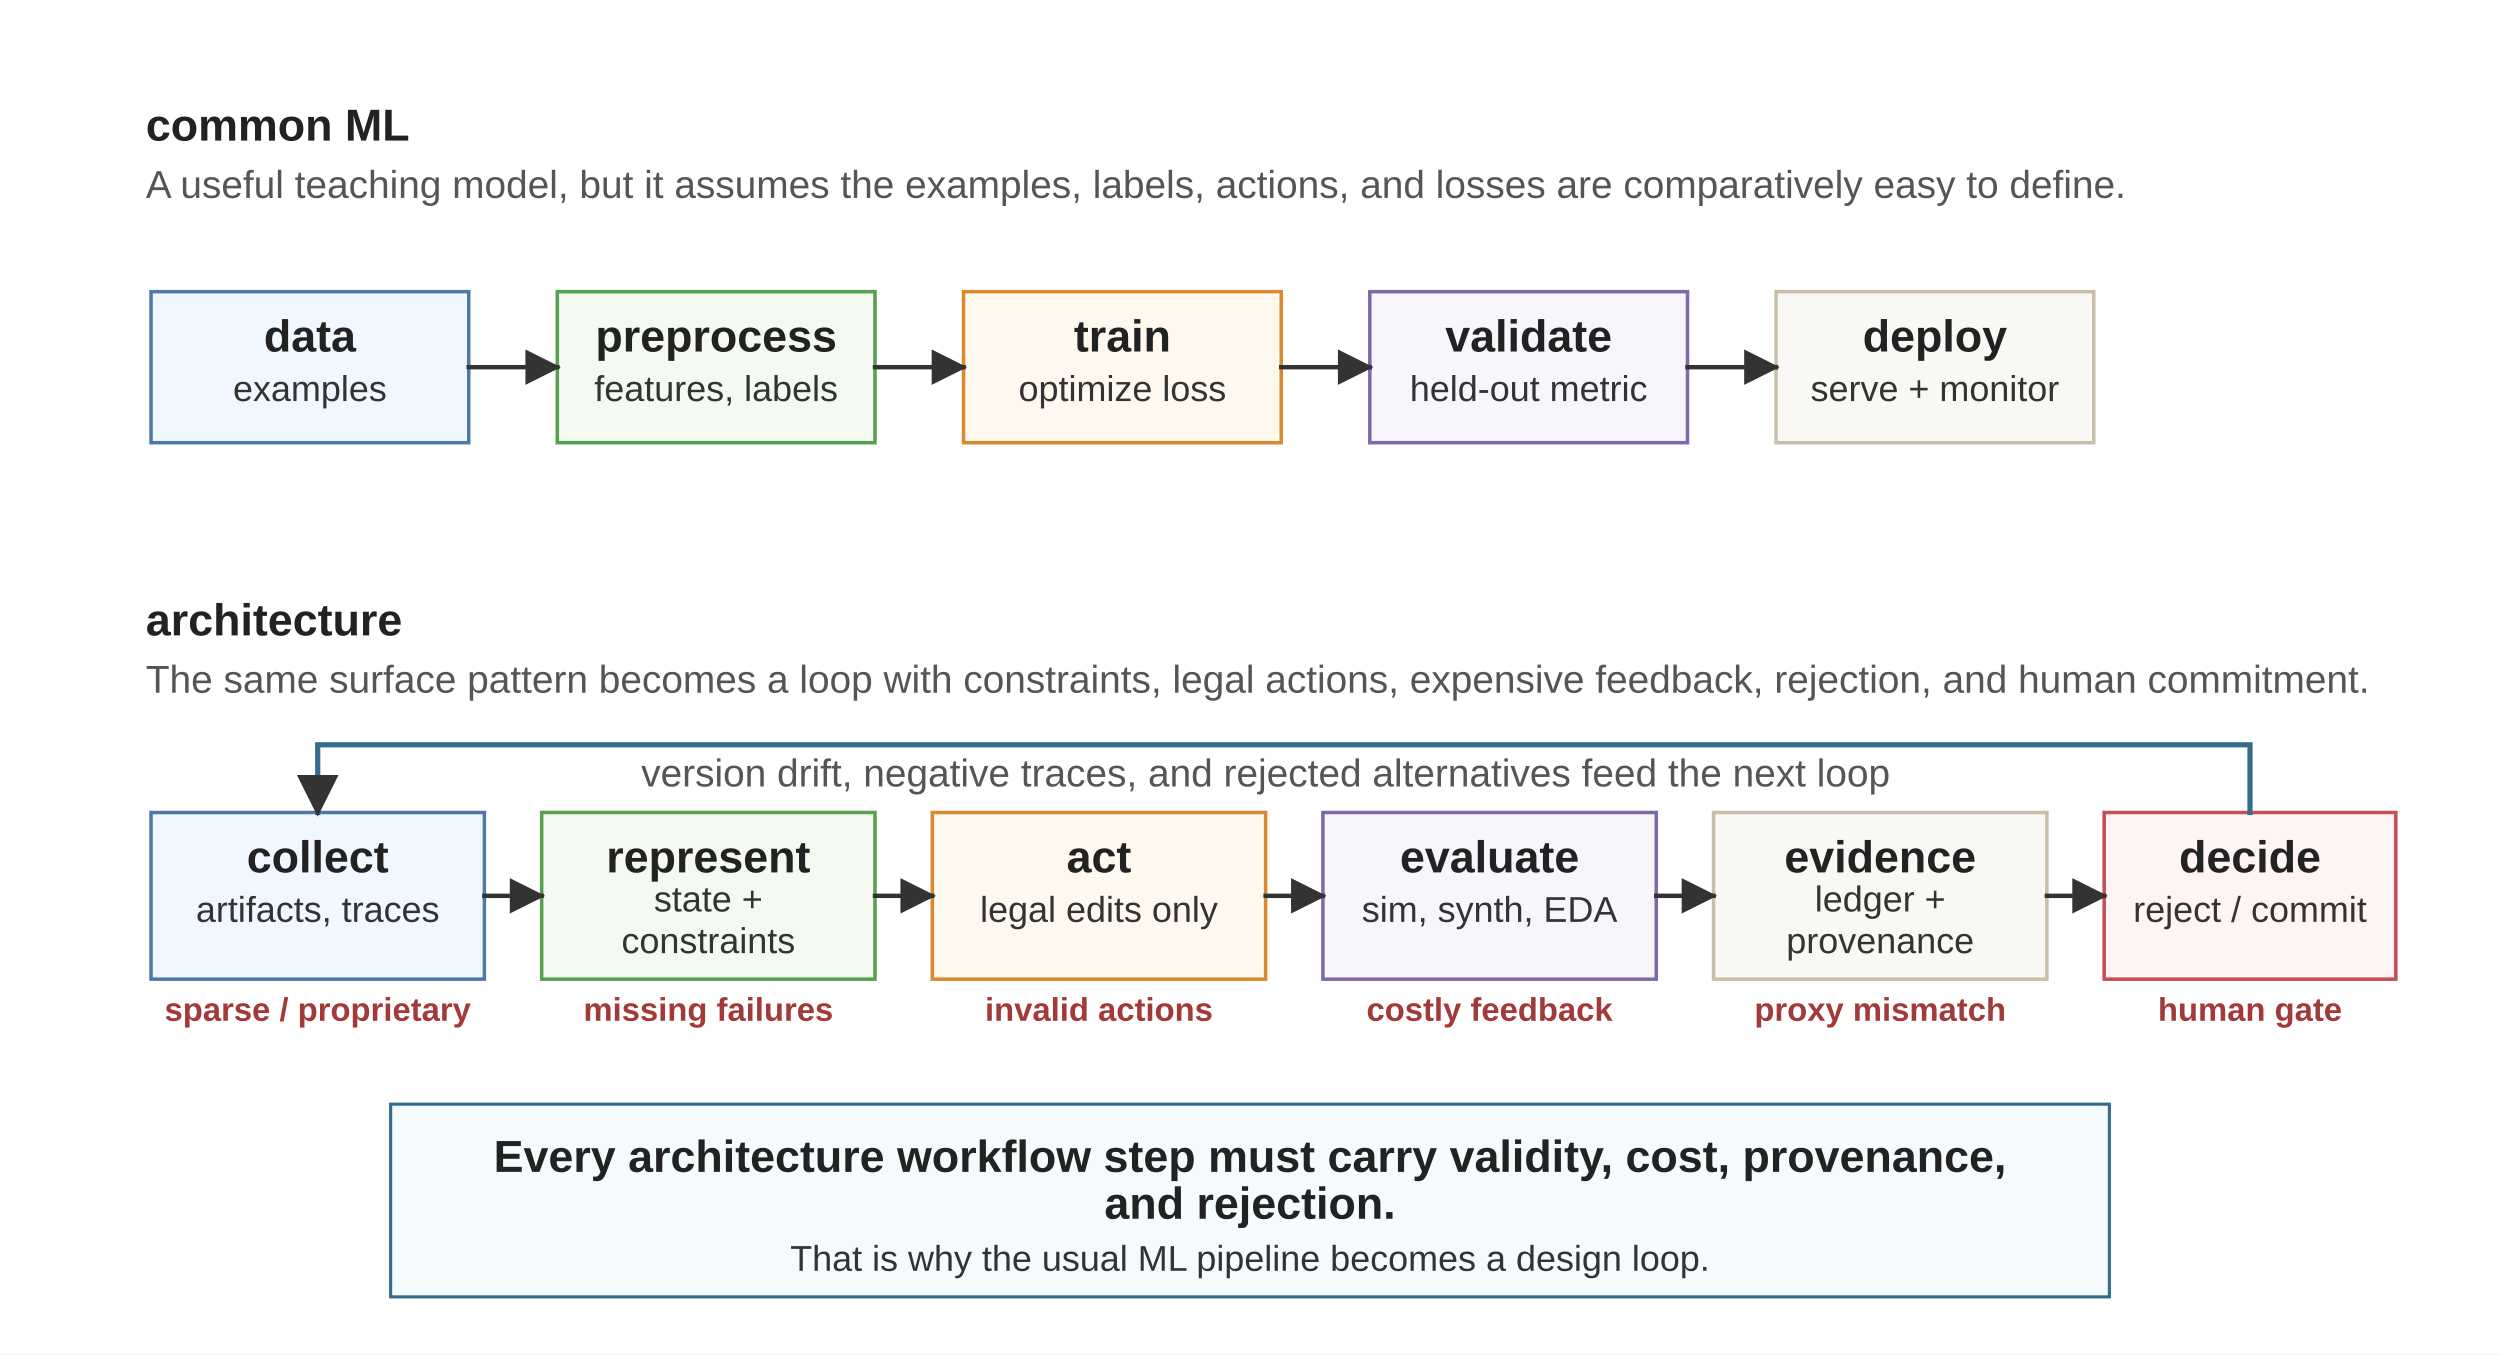
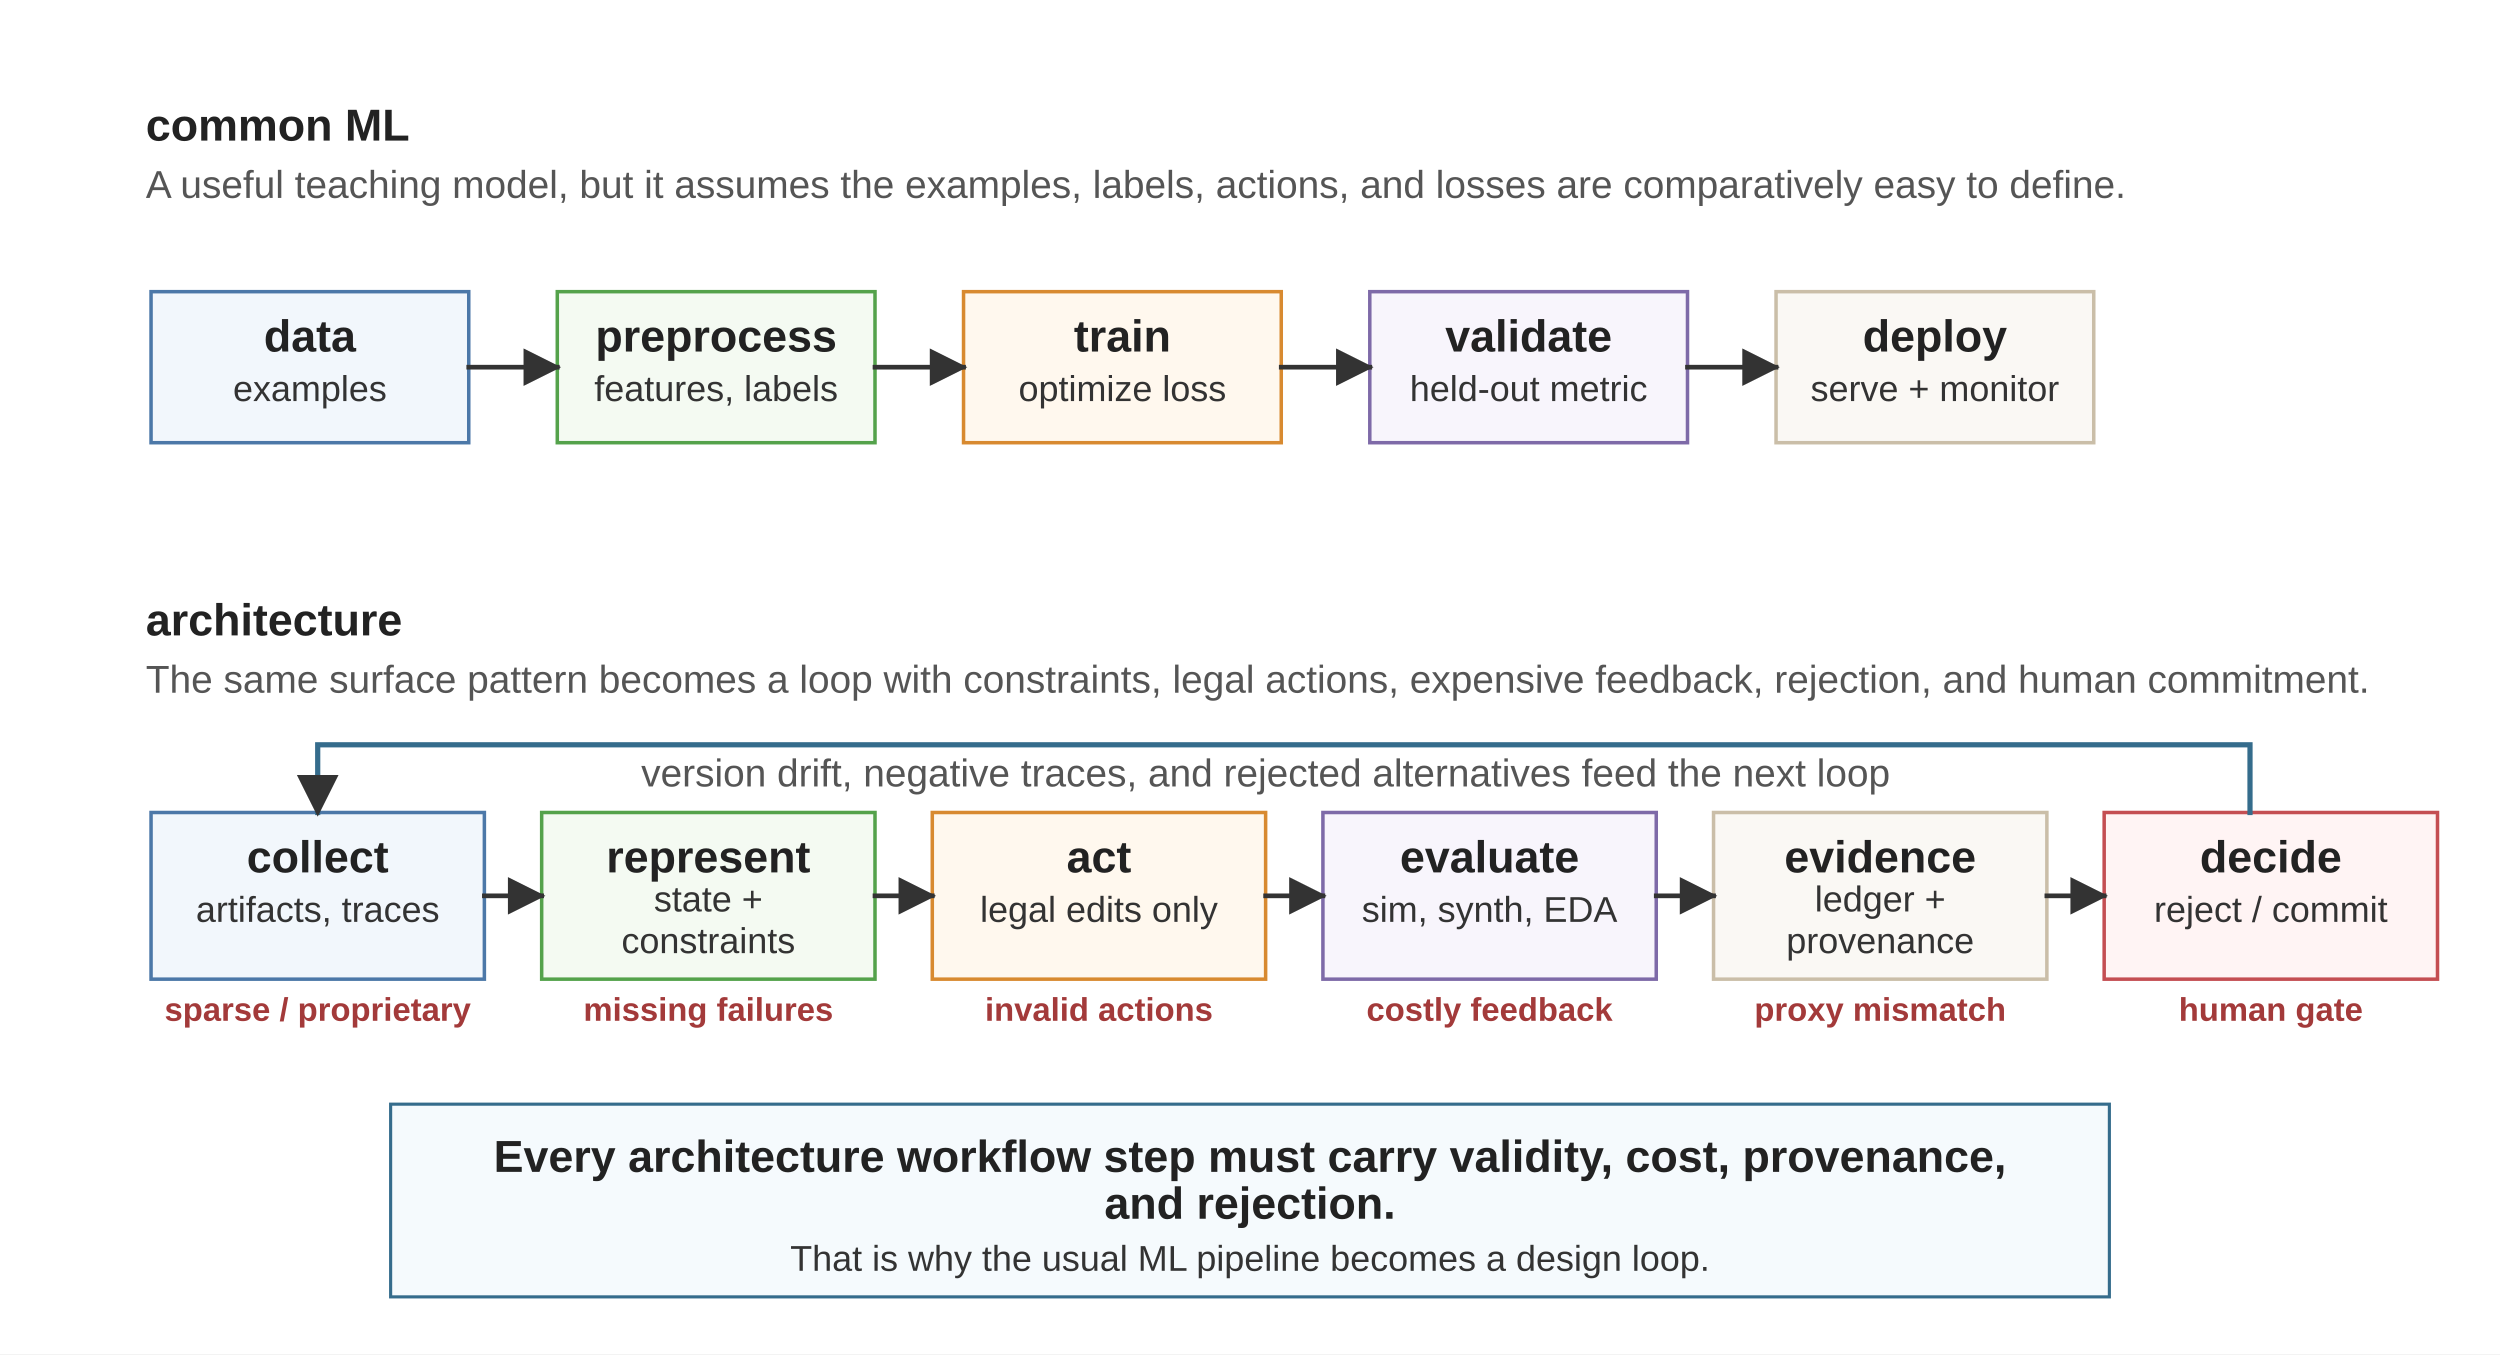
<svg xmlns="http://www.w3.org/2000/svg" viewBox="0 0 960 520" role="img">
  <defs>
-     <marker id="arrow" viewBox="0 0 10 10" refX="9" refY="5" markerWidth="8" markerHeight="8" orient="auto">
+     <marker id="arrow" viewBox="0 0 10 10" refX="9" refY="5" markerWidth="8" markerHeight="8" orient="auto-start-reverse">
      <path d="M 0 0 L 10 5 L 0 10 z" fill="#333333" />
-     </marker>
-     <marker id="arrow-red" viewBox="0 0 10 10" refX="9" refY="5" markerWidth="8" markerHeight="8" orient="auto">
-       <path d="M 0 0 L 10 5 L 0 10 z" fill="#A33A3A" />
    </marker>
    <style>
      .font { font-family: Arial, Helvetica, sans-serif; }
      .panel-label { font-size: 17.2px; font-weight: 700; fill: #222222; }
      .panel-note { font-size: 14.9px; fill: #555555; }
      .box { fill: #ffffff; stroke-width: 1.35; }
-       .blue { fill: #F0F7FF; stroke: #4E79A7; }
+       .blue { fill: #F2F7FC; stroke: #4C78A8; }
      .green { fill: #F4FAF2; stroke: #54A24B; }
      .orange { fill: #FFF8EE; stroke: #D88A30; }
      .purple { fill: #F8F5FC; stroke: #7E6AA8; }
      .red { fill: #FFF4F4; stroke: #C44E52; }
      .neutral { fill: #FAF8F4; stroke: #CABEA8; }
      .label { font-size: 17.2px; font-weight: 700; fill: #222222; }
      .body { font-size: 13.8px; fill: #333333; }
      .tag { font-size: 12.6px; font-weight: 700; fill: #A33A3A; }
-       .arrow { stroke: #333333; stroke-width: 1.7; fill: none; stroke-linecap: square; stroke-linejoin: miter; }
-       .red-arrow { stroke: #A33A3A; stroke-width: 2; fill: none; stroke-linecap: square; stroke-linejoin: miter; stroke-dasharray: 7 5; }
+       .arrow { stroke: #333333; stroke-width: 1.8; fill: none; stroke-linecap: square; stroke-linejoin: miter; }
      .loop { stroke: #356C8C; stroke-width: 2; fill: none; stroke-linecap: square; stroke-linejoin: miter; }
      .callout { fill: #F5FAFD; stroke: #356C8C; stroke-width: 1.2; }
    </style>
  </defs>
  <rect width="960" height="520" fill="#ffffff" />
  <g class="font">
    <text class="panel-label" x="56" y="54">common ML</text>
    <text class="panel-note" x="56" y="76">A useful teaching model, but it assumes the examples, labels, actions, and losses are comparatively easy to define.</text>
    <rect class="box blue" x="58" y="112" width="122" height="58" />
    <text class="label" x="119" y="135" text-anchor="middle">data</text>
    <text class="body" x="119" y="154" text-anchor="middle">examples</text>
    <rect class="box green" x="214" y="112" width="122" height="58" />
    <text class="label" x="275" y="135" text-anchor="middle">preprocess</text>
    <text class="body" x="275" y="154" text-anchor="middle">features, labels</text>
    <rect class="box orange" x="370" y="112" width="122" height="58" />
    <text class="label" x="431" y="135" text-anchor="middle">train</text>
    <text class="body" x="431" y="154" text-anchor="middle">optimize loss</text>
    <rect class="box purple" x="526" y="112" width="122" height="58" />
    <text class="label" x="587" y="135" text-anchor="middle">validate</text>
    <text class="body" x="587" y="154" text-anchor="middle">held-out metric</text>
    <rect class="box neutral" x="682" y="112" width="122" height="58" />
    <text class="label" x="743" y="135" text-anchor="middle">deploy</text>
    <text class="body" x="743" y="154" text-anchor="middle">serve + monitor</text>
    <line class="arrow" x1="180" y1="141" x2="214" y2="141" marker-end="url(#arrow)" />
    <line class="arrow" x1="336" y1="141" x2="370" y2="141" marker-end="url(#arrow)" />
    <line class="arrow" x1="492" y1="141" x2="526" y2="141" marker-end="url(#arrow)" />
    <line class="arrow" x1="648" y1="141" x2="682" y2="141" marker-end="url(#arrow)" />
    <text class="panel-label" x="56" y="244">architecture</text>
    <text class="panel-note" x="56" y="266">The same surface pattern becomes a loop with constraints, legal actions, expensive feedback, rejection, and human commitment.</text>
    <rect class="box blue" x="58" y="312" width="128" height="64" />
    <text class="label" x="122" y="335" text-anchor="middle">collect</text>
    <text class="body" x="122" y="354" text-anchor="middle">artifacts, traces</text>
    <text class="tag" x="122" y="392" text-anchor="middle">sparse / proprietary</text>
    <rect class="box green" x="208" y="312" width="128" height="64" />
    <text class="label" x="272" y="335" text-anchor="middle">represent</text>
    <text class="body" x="272" y="350" text-anchor="middle">state +</text>
    <text class="body" x="272" y="366" text-anchor="middle">constraints</text>
    <text class="tag" x="272" y="392" text-anchor="middle">missing failures</text>
    <rect class="box orange" x="358" y="312" width="128" height="64" />
    <text class="label" x="422" y="335" text-anchor="middle">act</text>
    <text class="body" x="422" y="354" text-anchor="middle">legal edits only</text>
    <text class="tag" x="422" y="392" text-anchor="middle">invalid actions</text>
    <rect class="box purple" x="508" y="312" width="128" height="64" />
    <text class="label" x="572" y="335" text-anchor="middle">evaluate</text>
    <text class="body" x="572" y="354" text-anchor="middle">sim, synth, EDA</text>
    <text class="tag" x="572" y="392" text-anchor="middle">costly feedback</text>
    <rect class="box neutral" x="658" y="312" width="128" height="64" />
    <text class="label" x="722" y="335" text-anchor="middle">evidence</text>
    <text class="body" x="722" y="350" text-anchor="middle">ledger +</text>
    <text class="body" x="722" y="366" text-anchor="middle">provenance</text>
    <text class="tag" x="722" y="392" text-anchor="middle">proxy mismatch</text>
-     <rect class="box red" x="808" y="312" width="112" height="64" />
-     <text class="label" x="864" y="335" text-anchor="middle">decide</text>
-     <text class="body" x="864" y="354" text-anchor="middle">reject / commit</text>
-     <text class="tag" x="864" y="392" text-anchor="middle">human gate</text>
+     <rect class="box red" x="808" y="312" width="128" height="64" />
+     <text class="label" x="872" y="335" text-anchor="middle">decide</text>
+     <text class="body" x="872" y="354" text-anchor="middle">reject / commit</text>
+     <text class="tag" x="872" y="392" text-anchor="middle">human gate</text>
    <line class="arrow" x1="186" y1="344" x2="208" y2="344" marker-end="url(#arrow)" />
    <line class="arrow" x1="336" y1="344" x2="358" y2="344" marker-end="url(#arrow)" />
    <line class="arrow" x1="486" y1="344" x2="508" y2="344" marker-end="url(#arrow)" />
    <line class="arrow" x1="636" y1="344" x2="658" y2="344" marker-end="url(#arrow)" />
    <line class="arrow" x1="786" y1="344" x2="808" y2="344" marker-end="url(#arrow)" />
    <path class="loop" d="M 864 312 L 864 286 L 122 286 L 122 312" marker-end="url(#arrow)" />
    <text class="panel-note" x="486" y="302" text-anchor="middle">version drift, negative traces, and rejected alternatives feed the next loop</text>
    <rect class="callout" x="150" y="424" width="660" height="74" />
    <text class="label" x="480" y="450" text-anchor="middle">Every architecture workflow step must carry validity, cost, provenance,</text>
    <text class="label" x="480" y="468" text-anchor="middle">and rejection.</text>
    <text class="body" x="480" y="488" text-anchor="middle">That is why the usual ML pipeline becomes a design loop.</text>
  </g>
</svg>
